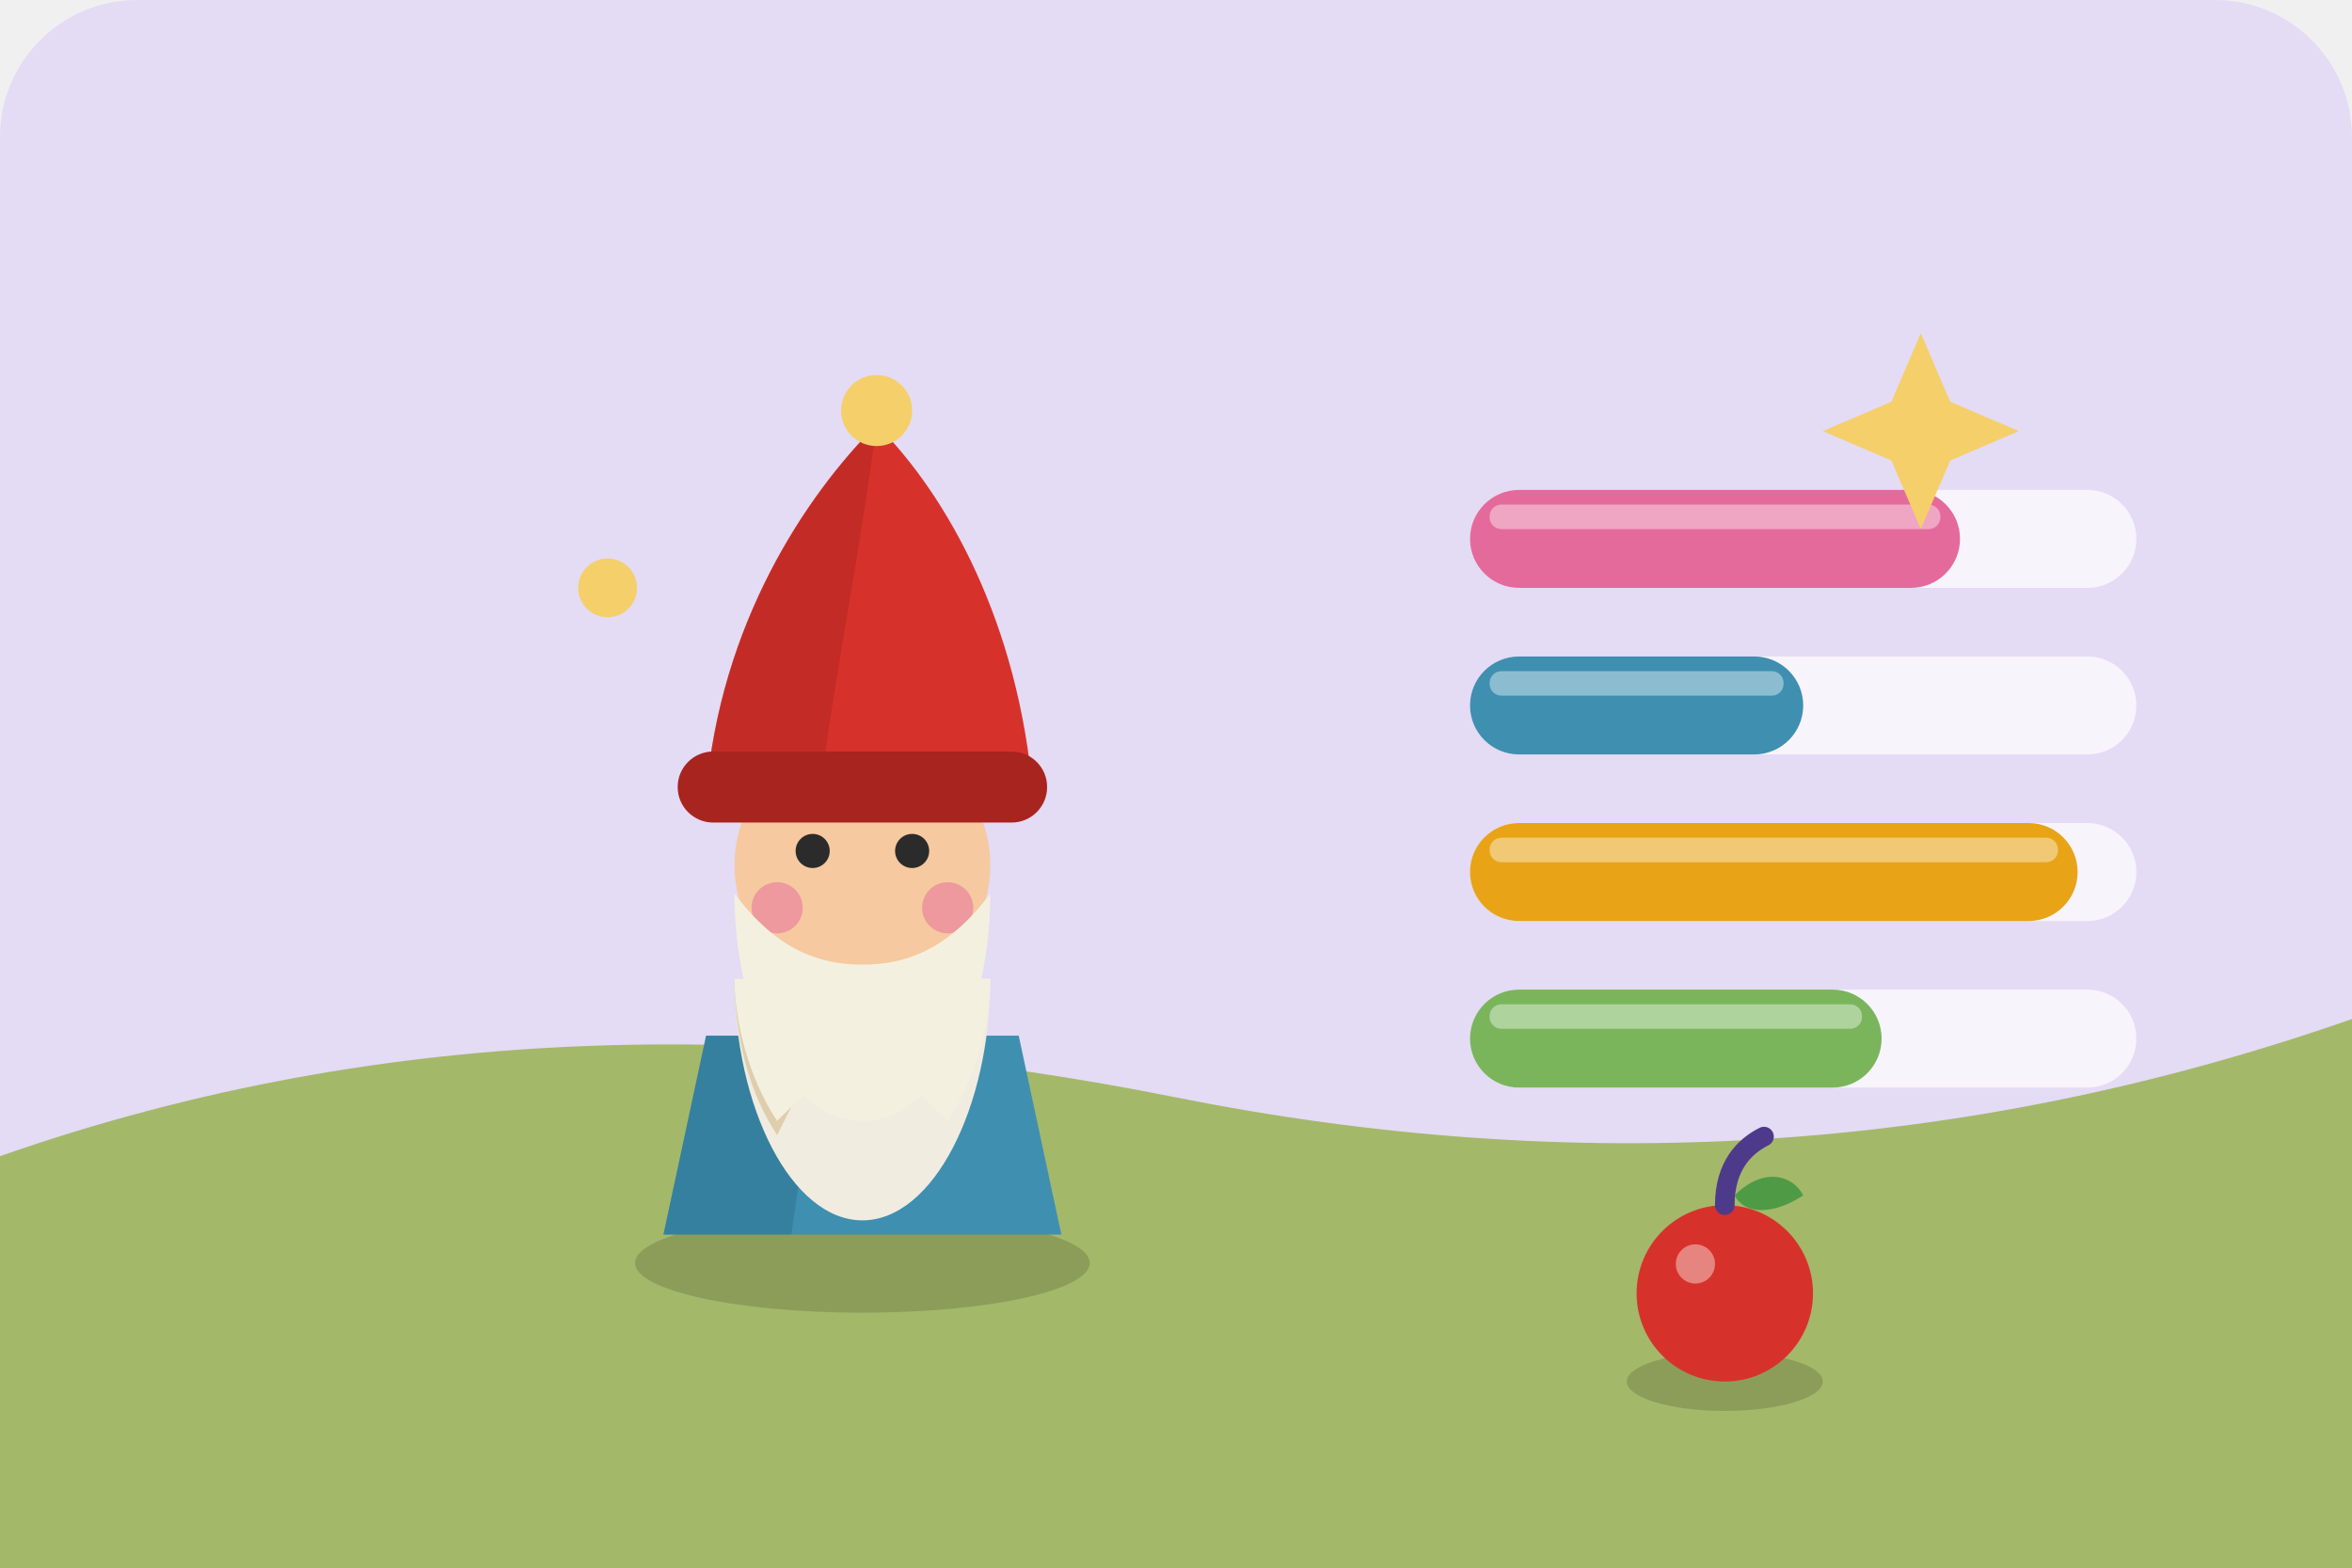
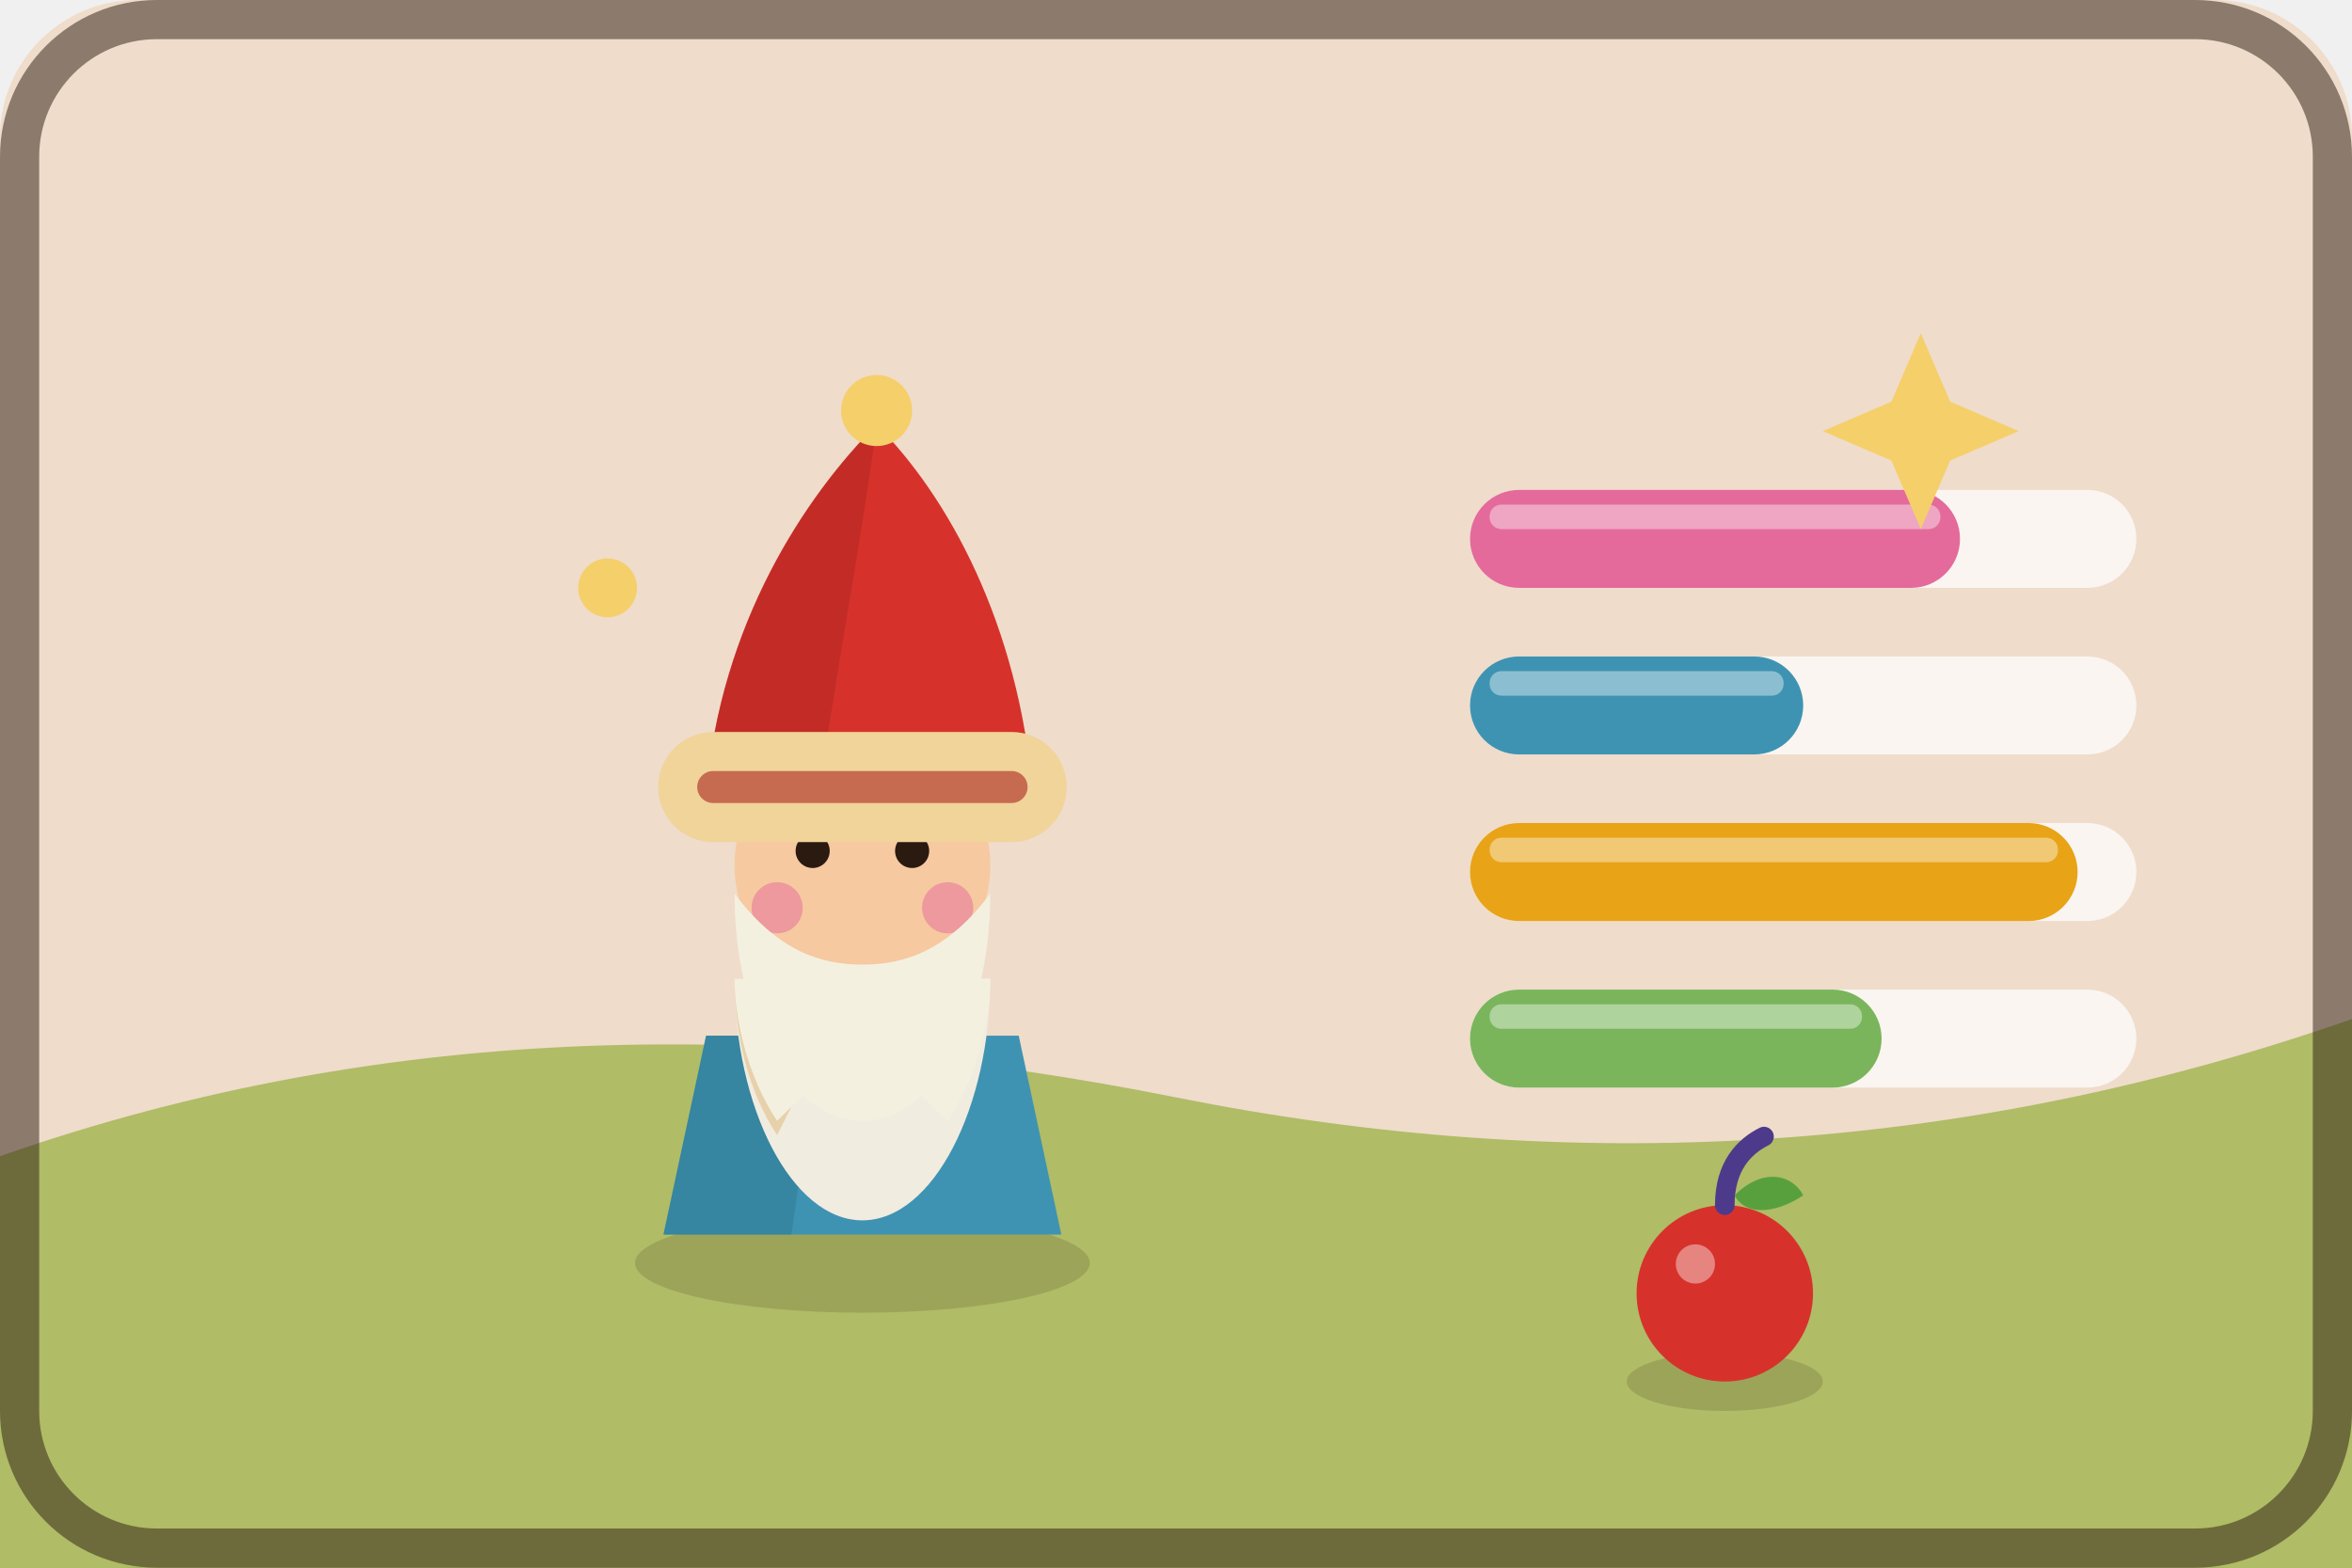
<svg xmlns="http://www.w3.org/2000/svg" viewBox="0 0 240 160" role="img" aria-label="A gnome with a red hat, four colourful stat bars and an apple">
-   <rect width="240" height="160" rx="14" fill="#e4dbf5" />
-   <path d="M0 118c40-14 80-14 120-6s80 6 120-8v56a14 14 0 0 1-14 14H14A14 14 0 0 1 0 160z" fill="#a4b86a" />
+   <rect width="240" height="160" rx="14" fill="#efdccb" />
+   <path d="M0 118c40-14 80-14 120-6s80 6 120-8v56a14 14 0 0 1-14 14H14A14 14 0 0 1 0 160z" fill="#b0bc66" />
  <g transform="translate(88 126) scale(1.45)">
-     <ellipse cx="0" cy="2" rx="16" ry="3.500" fill="#000" opacity=".15" />
-     <path d="M-11-14h22l3 14h-28z" fill="#3f8fb0" />
-     <path d="M-11-14h8l-2 14h-9z" fill="#25637d" opacity=".35" />
+     <ellipse cx="0" cy="2" rx="16" ry="3.500" fill="#2a1a10" opacity=".15" />
+     <path d="M-11-14h22l3 14h-28z" fill="#3f93b2" />
+     <path d="M-11-14h8l-2 14h-9z" fill="#256a80" opacity=".35" />
    <path d="M-9-18c0 9 4 17 9 17s9-8 9-17z" fill="#f1ece0" />
-     <path d="M-9-18c0 4 1 8 3 11 2-4 4-8 6-11z" fill="#c9a96e" opacity=".45" />
+     <path d="M-9-18c0 4 1 8 3 11 2-4 4-8 6-11z" fill="#dcb06a" opacity=".45" />
    <path d="M-9-18c0 3 1 7 3 10 2-2 4-4 6-4s4 2 6 4c2-3 3-7 3-10z" fill="#f4f0e0" />
    <circle cx="0" cy="-26" r="9" fill="#f6c9a0" />
-     <circle cx="-3.500" cy="-27" r="1.200" fill="#2b2b2b" />
-     <circle cx="3.500" cy="-27" r="1.200" fill="#2b2b2b" />
+     <circle cx="-3.500" cy="-27" r="1.200" fill="#2a1a10" />
+     <circle cx="3.500" cy="-27" r="1.200" fill="#2a1a10" />
    <circle cx="-6" cy="-23" r="1.800" fill="#e46a9b" opacity=".5" />
    <circle cx="6" cy="-23" r="1.800" fill="#e46a9b" opacity=".5" />
    <path d="M-9-24c0 9 4 16 9 16s9-7 9-16c-3 4-6 5-9 5s-6-1-9-5z" fill="#f4f0e0" />
    <path d="M-11-31c1-12 7-21 12-26 5 5 10 14 11 26z" fill="#d6322b" />
    <path d="M-11-31c1-12 7-21 12-26-1 8-3 18-4 26z" fill="#a8241f" opacity=".4" />
-     <rect x="-13" y="-34" width="26" height="5" rx="2.500" fill="#a8241f" />
+     <rect x="-13" y="-34" width="26" height="5" rx="2.500" fill="#c66b50" stroke="#f0d49a" stroke-width="2.75" stroke-linejoin="round" />
    <circle cx="1" cy="-58" r="2.500" fill="#f5cf6a" />
  </g>
  <g transform="translate(150 50)">
    <rect x="0" y="0" width="68" height="10" rx="5" fill="#fff" opacity=".7" />
    <rect x="0" y="0" width="50" height="10" rx="5" fill="#e46a9b" />
    <rect x="2" y="1.5" width="46" height="2.500" rx="1.200" fill="#fff" opacity=".4" />
    <rect x="0" y="17" width="68" height="10" rx="5" fill="#fff" opacity=".7" />
-     <rect x="0" y="17" width="34" height="10" rx="5" fill="#3f8fb0" />
+     <rect x="0" y="17" width="34" height="10" rx="5" fill="#3f93b2" />
    <rect x="2" y="18.5" width="30" height="2.500" rx="1.200" fill="#fff" opacity=".4" />
    <rect x="0" y="34" width="68" height="10" rx="5" fill="#fff" opacity=".7" />
    <rect x="0" y="34" width="62" height="10" rx="5" fill="#e8a317" />
    <rect x="2" y="35.5" width="58" height="2.500" rx="1.200" fill="#fff" opacity=".4" />
    <rect x="0" y="51" width="68" height="10" rx="5" fill="#fff" opacity=".7" />
    <rect x="0" y="51" width="42" height="10" rx="5" fill="#7ab55c" />
    <rect x="2" y="52.5" width="38" height="2.500" rx="1.200" fill="#fff" opacity=".4" />
  </g>
  <circle cx="62" cy="60" r="3" fill="#f5cf6a" />
  <path d="M196 34l3 7 7 3-7 3-3 7-3-7-7-3 7-3z" fill="#f5cf6a" />
  <g transform="translate(176 138)">
-     <ellipse rx="10" ry="3" fill="#000" opacity=".15" cy="3" />
+     <ellipse rx="10" ry="3" fill="#2a1a10" opacity=".15" cy="3" />
    <circle r="9" cy="-6" fill="#d6322b" />
    <circle cx="-3" cy="-9" r="2" fill="#fff" opacity=".4" />
    <path d="M0-15c0-4 2-6 4-7" stroke="#4e3a8a" stroke-width="2" fill="none" stroke-linecap="round" />
-     <path d="M1-16c3-3 6-2 7 0-3 2-6 2-7 0z" fill="#4f9a45" />
+     <path d="M1-16c3-3 6-2 7 0-3 2-6 2-7 0z" fill="#58a03e" />
  </g>
+   <defs>
+     <clipPath id="hl-stats">
+       <rect width="240" height="160" rx="14" />
+     </clipPath>
+   </defs>
+   <path d="M0 0h240v160h-240z M-28.8 67.2a148.8 148.8 0 1 0 297.6 0a148.8 148.8 0 1 0-297.6 0z" fill="#4a1c10" opacity=".24" fill-rule="evenodd" clip-path="url(#hl-stats)" />
+   <rect x="2" y="2" width="236" height="156" fill="none" stroke="#2a1a10" stroke-width="4" opacity=".5" rx="14" />
</svg>
